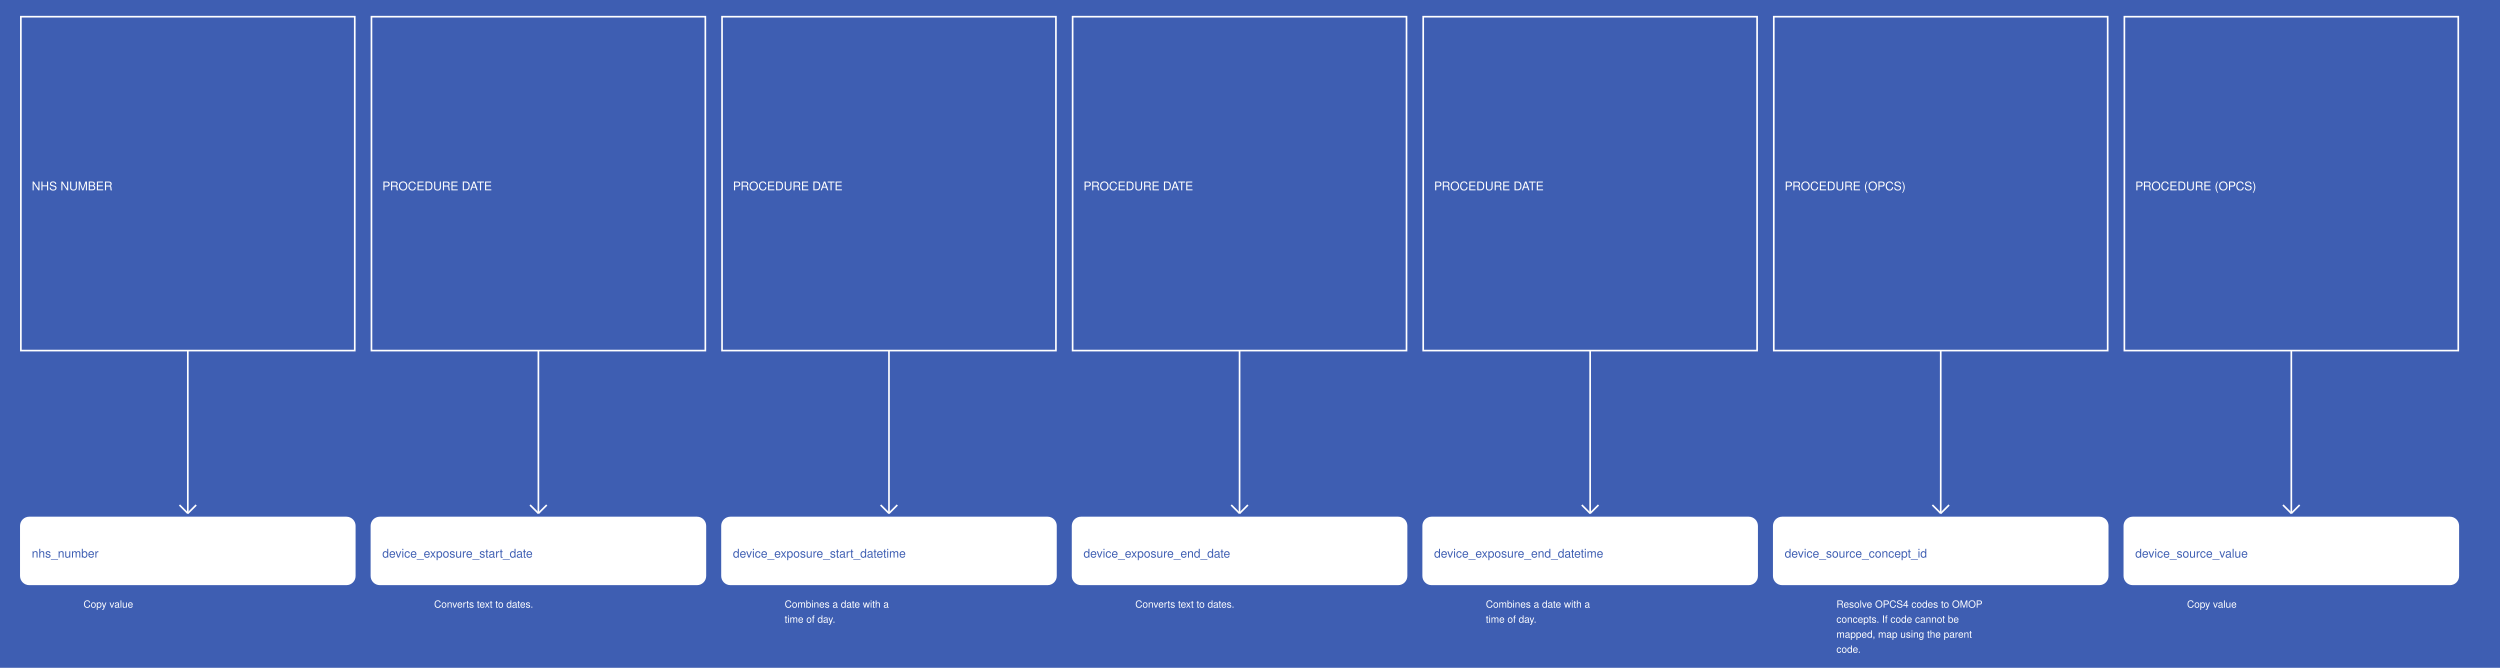
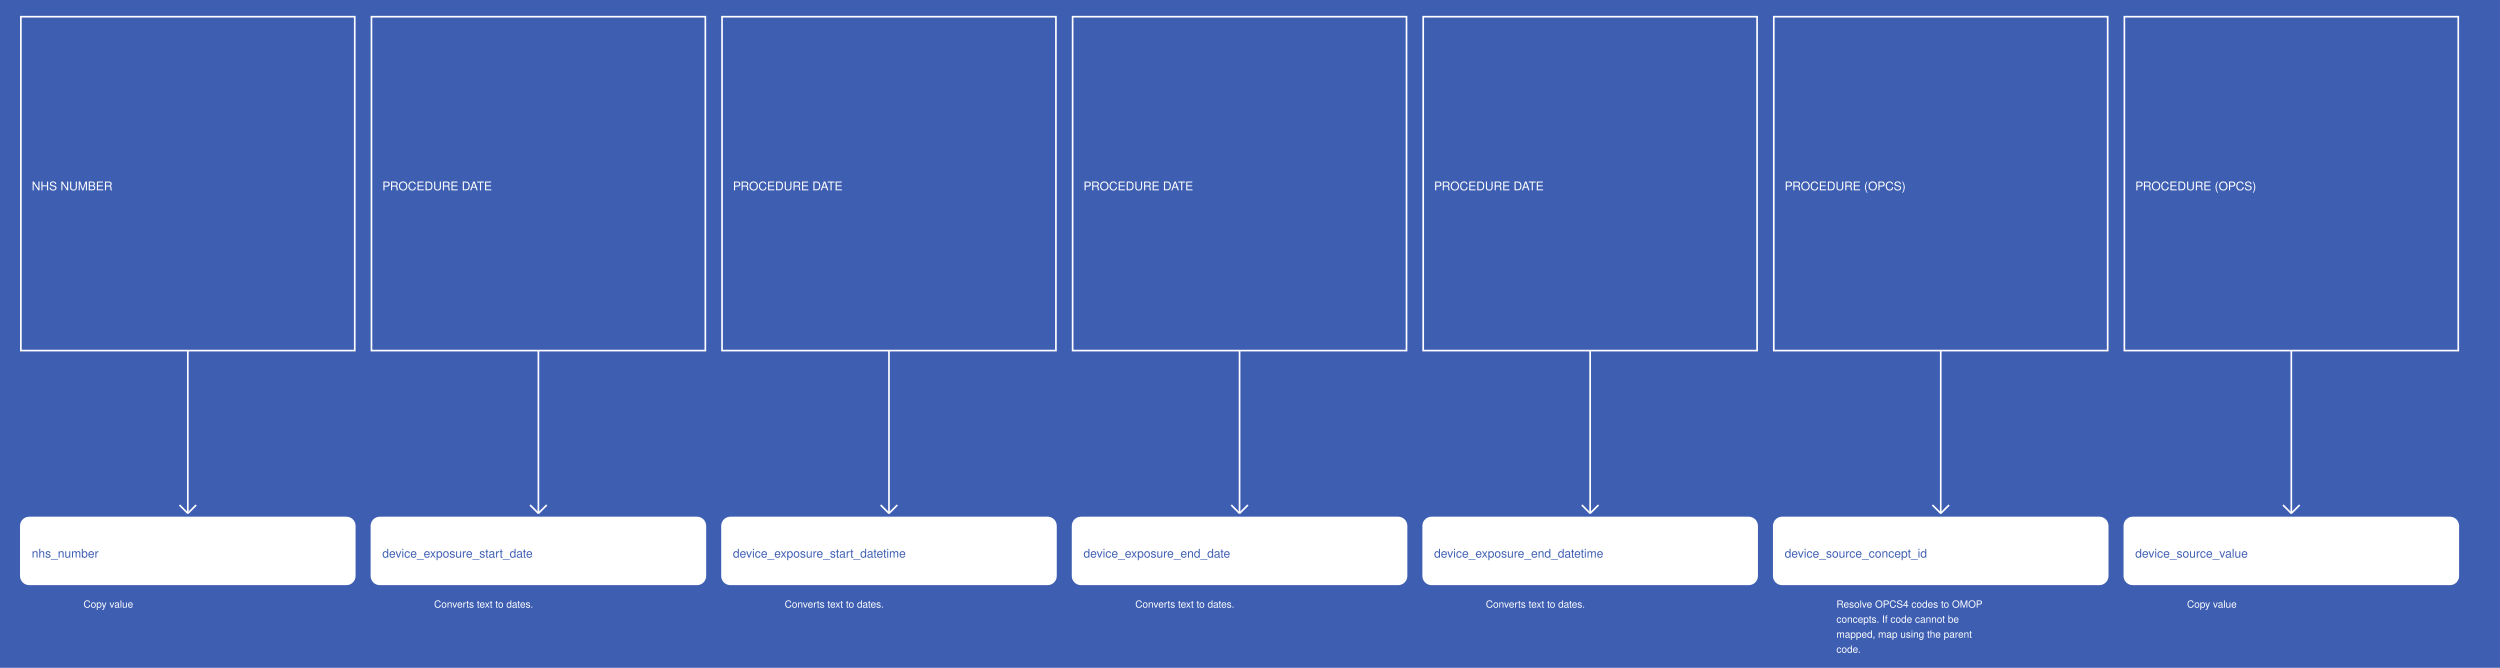
<svg xmlns="http://www.w3.org/2000/svg" width="2995" height="800">
  <rect width="100%" height="100%" fill="#3E5EB2" />
  <g>
    <rect x="25" y="20" width="400" height="400" fill="#3E5EB2" stroke="white" stroke-width="2" />
    <text x="38" y="228" fill="white" font-family="Helvetica" font-size="1.2em" text-anchor="start">NHS NUMBER</text>
  </g>
  <g>
    <line x1="225" y1="420" x2="225" y2="615" stroke="white" stroke-width="2" />
    <line x1="215" y1="605" x2="225" y2="615" stroke="white" stroke-width="2" />
    <line x1="235" y1="605" x2="225" y2="615" stroke="white" stroke-width="2" />
    <text x="100" y="728" fill="white" font-size="1em" font-family="Helvetica">Copy value</text>
  </g>
  <g>
    <rect x="25" y="620" width="400" height="80" fill="white" stroke="white" stroke-width="2" rx="10" />
    <text x="38" y="668" fill="#3E5EB2" font-family="Helvetica" font-size="1.2em" text-anchor="start">nhs_number</text>
  </g>
  <g>
    <rect x="445" y="20" width="400" height="400" fill="#3E5EB2" stroke="white" stroke-width="2" />
    <text x="458" y="228" fill="white" font-family="Helvetica" font-size="1.2em" text-anchor="start">PROCEDURE DATE</text>
  </g>
  <g>
    <line x1="645" y1="420" x2="645" y2="615" stroke="white" stroke-width="2" />
    <line x1="635" y1="605" x2="645" y2="615" stroke="white" stroke-width="2" />
    <line x1="655" y1="605" x2="645" y2="615" stroke="white" stroke-width="2" />
    <text x="520" y="728" fill="white" font-size="1em" font-family="Helvetica">Converts text to dates.</text>
  </g>
  <g>
    <rect x="445" y="620" width="400" height="80" fill="white" stroke="white" stroke-width="2" rx="10" />
    <text x="458" y="668" fill="#3E5EB2" font-family="Helvetica" font-size="1.2em" text-anchor="start">device_exposure_start_date</text>
  </g>
  <g>
    <rect x="865" y="20" width="400" height="400" fill="#3E5EB2" stroke="white" stroke-width="2" />
    <text x="878" y="228" fill="white" font-family="Helvetica" font-size="1.2em" text-anchor="start">PROCEDURE DATE</text>
  </g>
  <g>
    <line x1="1065" y1="420" x2="1065" y2="615" stroke="white" stroke-width="2" />
    <line x1="1055" y1="605" x2="1065" y2="615" stroke="white" stroke-width="2" />
    <line x1="1075" y1="605" x2="1065" y2="615" stroke="white" stroke-width="2" />
-     <text x="940" y="728" fill="white" font-size="1em" font-family="Helvetica">Combines a date with a</text>
-     <text x="940" y="746" fill="white" font-size="1em" font-family="Helvetica">time of day.</text>
+     <text x="940" y="728" fill="white" font-size="1em" font-family="Helvetica">Converts text to dates.</text>
  </g>
  <g>
    <rect x="865" y="620" width="400" height="80" fill="white" stroke="white" stroke-width="2" rx="10" />
    <text x="878" y="668" fill="#3E5EB2" font-family="Helvetica" font-size="1.2em" text-anchor="start">device_exposure_start_datetime</text>
  </g>
  <g>
    <rect x="1285" y="20" width="400" height="400" fill="#3E5EB2" stroke="white" stroke-width="2" />
    <text x="1298" y="228" fill="white" font-family="Helvetica" font-size="1.2em" text-anchor="start">PROCEDURE DATE</text>
  </g>
  <g>
    <line x1="1485" y1="420" x2="1485" y2="615" stroke="white" stroke-width="2" />
    <line x1="1475" y1="605" x2="1485" y2="615" stroke="white" stroke-width="2" />
    <line x1="1495" y1="605" x2="1485" y2="615" stroke="white" stroke-width="2" />
    <text x="1360" y="728" fill="white" font-size="1em" font-family="Helvetica">Converts text to dates.</text>
  </g>
  <g>
    <rect x="1285" y="620" width="400" height="80" fill="white" stroke="white" stroke-width="2" rx="10" />
    <text x="1298" y="668" fill="#3E5EB2" font-family="Helvetica" font-size="1.2em" text-anchor="start">device_exposure_end_date</text>
  </g>
  <g>
    <rect x="1705" y="20" width="400" height="400" fill="#3E5EB2" stroke="white" stroke-width="2" />
    <text x="1718" y="228" fill="white" font-family="Helvetica" font-size="1.2em" text-anchor="start">PROCEDURE DATE</text>
  </g>
  <g>
    <line x1="1905" y1="420" x2="1905" y2="615" stroke="white" stroke-width="2" />
    <line x1="1895" y1="605" x2="1905" y2="615" stroke="white" stroke-width="2" />
    <line x1="1915" y1="605" x2="1905" y2="615" stroke="white" stroke-width="2" />
-     <text x="1780" y="728" fill="white" font-size="1em" font-family="Helvetica">Combines a date with a</text>
-     <text x="1780" y="746" fill="white" font-size="1em" font-family="Helvetica">time of day.</text>
+     <text x="1780" y="728" fill="white" font-size="1em" font-family="Helvetica">Converts text to dates.</text>
  </g>
  <g>
    <rect x="1705" y="620" width="400" height="80" fill="white" stroke="white" stroke-width="2" rx="10" />
    <text x="1718" y="668" fill="#3E5EB2" font-family="Helvetica" font-size="1.2em" text-anchor="start">device_exposure_end_datetime</text>
  </g>
  <g>
    <rect x="2125" y="20" width="400" height="400" fill="#3E5EB2" stroke="white" stroke-width="2" />
    <text x="2138" y="228" fill="white" font-family="Helvetica" font-size="1.2em" text-anchor="start">PROCEDURE (OPCS)</text>
  </g>
  <g>
    <line x1="2325" y1="420" x2="2325" y2="615" stroke="white" stroke-width="2" />
    <line x1="2315" y1="605" x2="2325" y2="615" stroke="white" stroke-width="2" />
    <line x1="2335" y1="605" x2="2325" y2="615" stroke="white" stroke-width="2" />
    <text x="2200" y="728" fill="white" font-size="1em" font-family="Helvetica">Resolve OPCS4 codes to OMOP</text>
    <text x="2200" y="746" fill="white" font-size="1em" font-family="Helvetica">concepts. If code cannot be</text>
    <text x="2200" y="764" fill="white" font-size="1em" font-family="Helvetica">mapped, map using the parent</text>
    <text x="2200" y="782" fill="white" font-size="1em" font-family="Helvetica">code.</text>
  </g>
  <g>
    <rect x="2125" y="620" width="400" height="80" fill="white" stroke="white" stroke-width="2" rx="10" />
    <text x="2138" y="668" fill="#3E5EB2" font-family="Helvetica" font-size="1.2em" text-anchor="start">device_source_concept_id</text>
  </g>
  <g>
    <rect x="2545" y="20" width="400" height="400" fill="#3E5EB2" stroke="white" stroke-width="2" />
    <text x="2558" y="228" fill="white" font-family="Helvetica" font-size="1.2em" text-anchor="start">PROCEDURE (OPCS)</text>
  </g>
  <g>
    <line x1="2745" y1="420" x2="2745" y2="615" stroke="white" stroke-width="2" />
    <line x1="2735" y1="605" x2="2745" y2="615" stroke="white" stroke-width="2" />
    <line x1="2755" y1="605" x2="2745" y2="615" stroke="white" stroke-width="2" />
    <text x="2620" y="728" fill="white" font-size="1em" font-family="Helvetica">Copy value</text>
  </g>
  <g>
    <rect x="2545" y="620" width="400" height="80" fill="white" stroke="white" stroke-width="2" rx="10" />
    <text x="2558" y="668" fill="#3E5EB2" font-family="Helvetica" font-size="1.2em" text-anchor="start">device_source_value</text>
  </g>
</svg>
